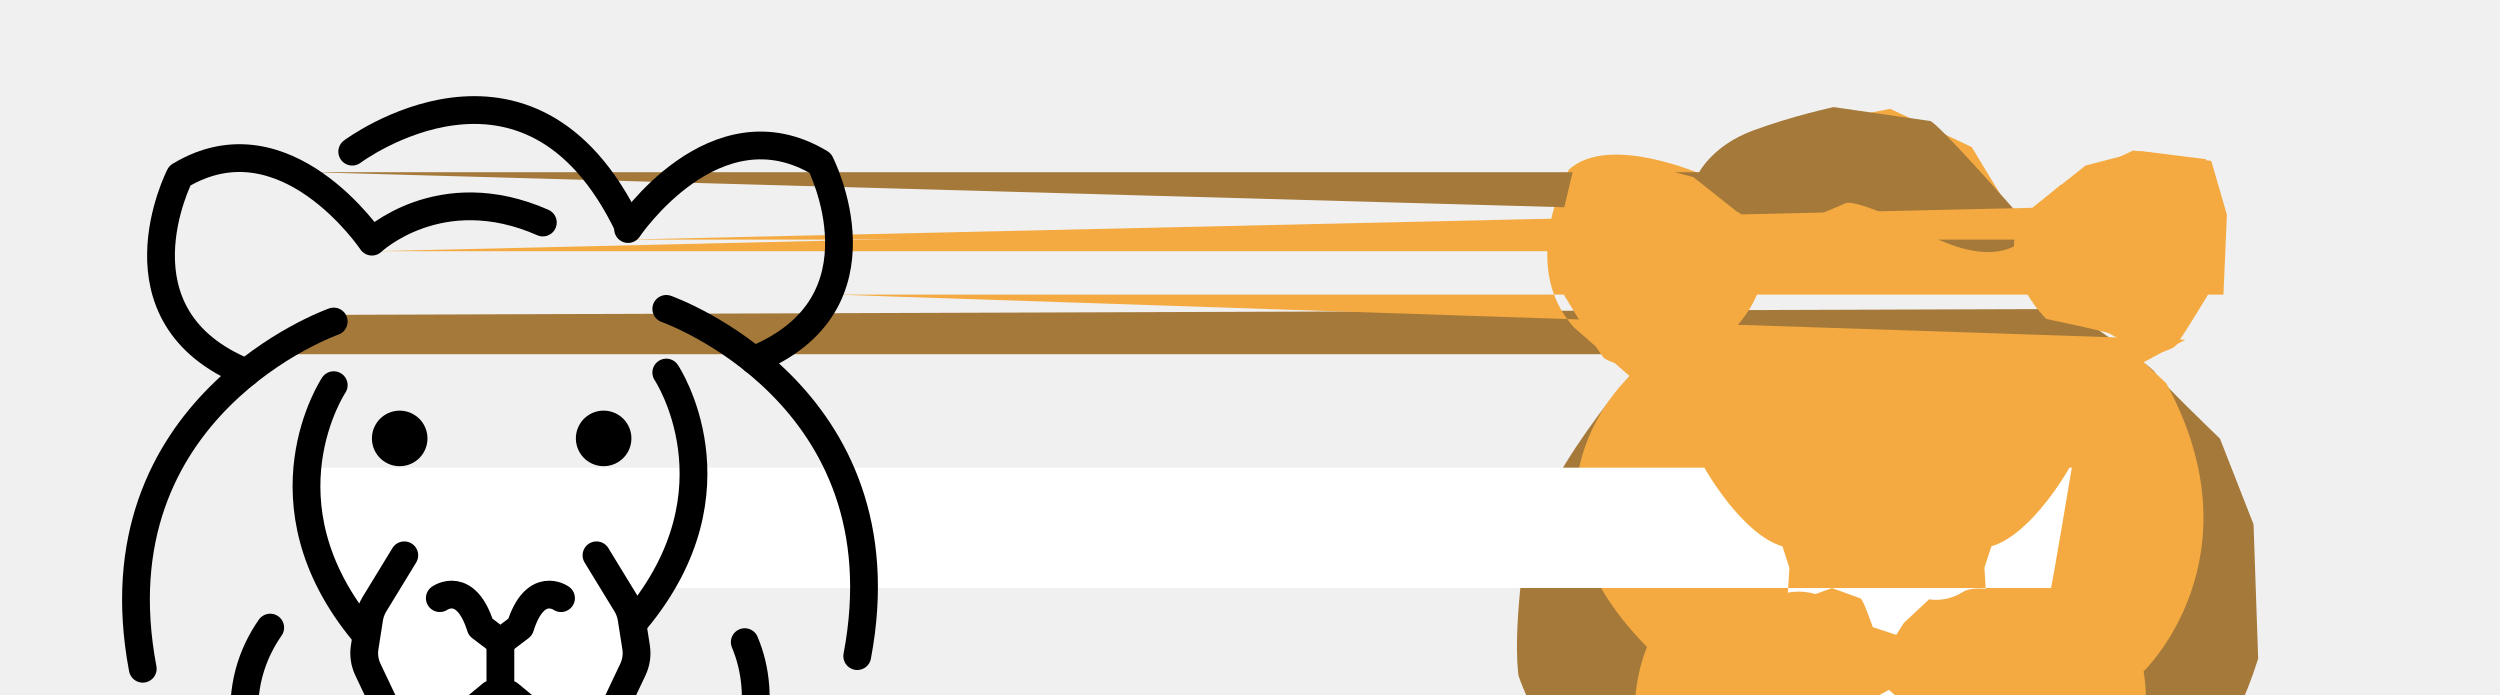
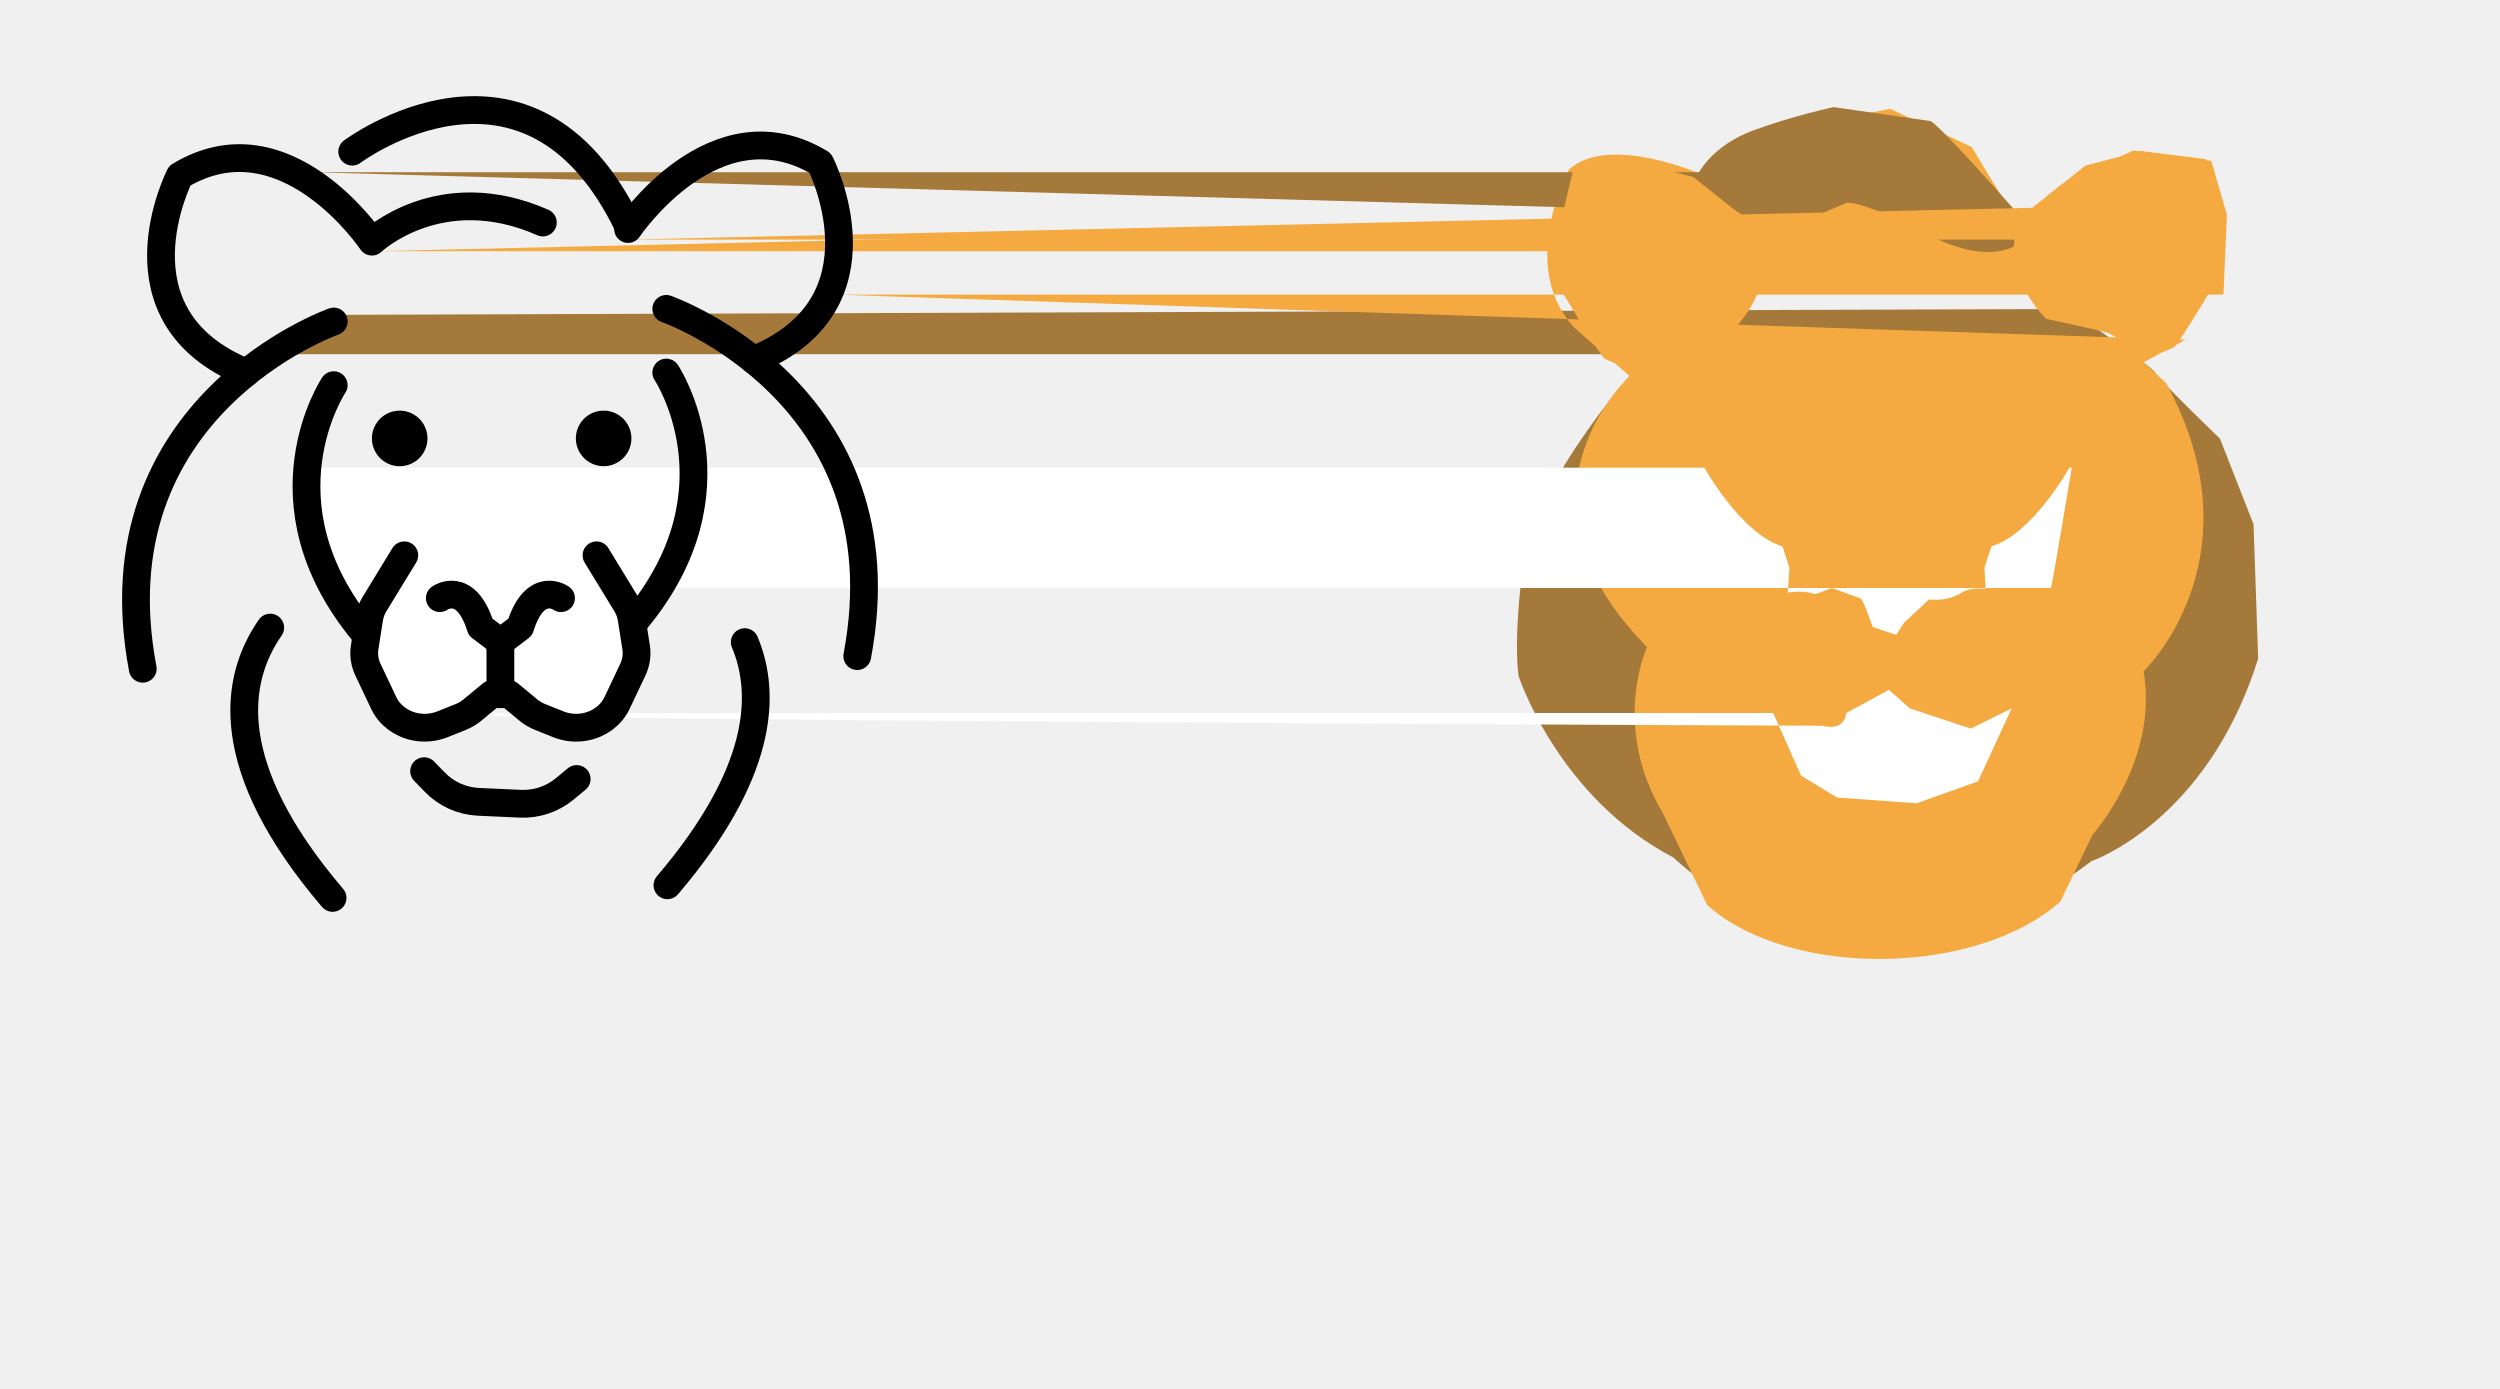
- <svg xmlns="http://www.w3.org/2000/svg" id="emoji" viewBox="0 0 180 50">
+ <svg xmlns="http://www.w3.org/2000/svg" id="emoji" viewBox="0 0 180 100">
  <g id="color">
    <path fill="#A57939" d="M118.921,25.502c-0.75,0.25-8.5,9.333-9.25,15.083s-0.333,8.083-0.333,8.083 s2.833,8.75,11.167,13.083c0,0,13.083,13.167,30.083,0.25c0,0,8.333-2.833,12-14.583l-0.333-9.667l-2.417-6.167 c0,0-4.5-4.333-4.667-4.75c-0.167-0.417-5.417-4-5.417-4l-1.917-0.583L23.921,22.669L18.921,25.502z" stroke="none" />
    <path fill="#F4AA41" d="M160.088,21.21l0.25-5.75l-1.125-3.875l-5.625-0.75l-5.25,2.5l-3.125,2.625l-3.25-5.375l-5.875-2.75 l-10.125,2l-1.125,0.25c0,0-2.375,1.75-2.25,2.5c0,0-6.75-3-9.625-0.375c0,0-3.75,6.875,0.375,11.375l4,3.5 c0,0-9.5,8.625,1.25,19.5c0,0-2.62,5.621,1.113,11.917l3.221,6.666c6,5.333,19.417,5.083,25.417-0.25l2.325-4.813 c0.915-1.083,4.665-5.941,3.675-11.77c0,0,8.5-8.125,1.625-20.75l-1.625-1.5l3-1.625L60.088,21.21z" stroke="none" />
    <path fill="#A57939" d="M122.338,12.398c0,0,1-1.938,3.875-3s5.812-1.688,5.812-1.688s6.438,0.938,6.938,1 s6,6.312,6,6.312l0.438,2.438c0,0-1.812,1.875-6.562-0.562s-5.812-2.375-6-2.25c-0.188,0.125-5.625,2.312-5.625,2.312 l-2.062-1.688L22.338,12.398z" stroke="none" />
    <path fill="#FFFFFF" d="M147.671,42.336c0.083-0.208,1.5-8.667,1.5-8.667h-0.167c0,0-2.667,4.792-5.625,5.667l-0.5,1.542 l0.094,1.518c-0.626-0.062-1.26-0.024-1.698,0.253c-1.188,0.75-2.375,0.5-2.375,0.5l-1.812,1.688l-0.562,0.875 l-1.688-0.562c0,0-0.688-2-0.875-2.062c-0.188-0.062-2.062-0.75-2.062-0.75l-1.188,0.438 c0,0-0.957-0.322-1.986-0.102l0.111-1.794l-0.5-1.542c-2.958-0.875-5.625-5.667-5.625-5.667H22.546 c0,0,1.417,8.458,1.5,8.667c0.064,0.161,1.709,1.803,2.461,2.549c-0.715,2.222,0.205,4.639,0.205,4.639l2.25,2.812 l5.25-0.75l1.938-1.562l1.812,0.938l3.938,1.5l2.5-1.312c0,0,1.688-4.5,1.75-4.688 c0.033-0.098-0.259-1.067-0.545-1.969C46.425,43.673,47.617,42.472,47.671,42.336z" stroke="none" />
    <path fill="#f4aa41" d="M127.046,18.085c0,0,0.458,2.875-2.292,5.708c0,0-4.333,0.917-4.542,1.042 c-0.208,0.125-2.333,1.333-2.667,1.5c-0.333,0.167-1.708-0.292-2.042-0.542s-3.458-5.5-3.458-5.5l0.167-3.625 l1.042-4.375l4.667-0.583l4,1.042l3.833,3.042L27.046,18.085z" stroke="none" />
    <path fill="#f4aa41" d="M145.033,17.252c0,0-0.458,2.875,2.292,5.708c0,0,4.333,0.917,4.542,1.042 c0.208,0.125,2.333,1.333,2.667,1.5s1.708-0.292,2.042-0.542c0.333-0.25,3.458-5.5,3.458-5.5l-0.167-3.625 l-1.042-4.375l-4.667-0.583l-4,1.042l-3.833,3.042L45.033,17.252z" stroke="none" />
    <path fill="#FFFFFF" d="M127.671,51.336l2,4.5l2.583,1.583l5.75,0.417l4.417-1.583l2.417-5.25l-2.938,1.458l-4.396-1.458 l-1.5-1.333l-3.083,1.667c0,0,0,1.333-1.75,0.917C29.421,51.836,27.671,51.336,27.671,51.336z" stroke="none" />
  </g>
  <g id="hair" />
  <g id="skin" />
  <g id="skin-shadow" />
  <g id="line">
    <ellipse transform="matrix(0.5156 -0.8568 0.8568 0.5156 -13.1061 39.9485)" cx="28.778" cy="31.566" rx="2" ry="2" fill="#000000" stroke="none" />
    <ellipse transform="matrix(0.8568 -0.5156 0.5156 0.8568 -10.0526 26.9285)" cx="43.463" cy="31.566" rx="2" ry="2" fill="#000000" stroke="none" />
    <path fill="none" stroke="#000000" stroke-width="2" stroke-linecap="round" stroke-linejoin="round" stroke-miterlimit="10" d="M40.393,43.066c0,0-1.871-1.333-2.939,2.083l-1.425,1.083l-1.425-1.083c-1.069-3.417-2.939-2.083-2.939-2.083" />
    <path fill="none" stroke="#000000" stroke-width="2" stroke-linecap="round" stroke-linejoin="round" stroke-miterlimit="10" d="M42.947,39.982l2.148,3.519c0.194,0.318,0.323,0.666,0.379,1.027l0.326,2.078c0.086,0.545,0.004,1.102-0.235,1.607 l-1.14,2.407c-0.417,0.88-1.272,1.52-2.292,1.714l0,0c-0.647,0.123-1.321,0.06-1.927-0.183l-1.302-0.52 c-0.317-0.127-0.611-0.3-0.868-0.513l-1.375-1.137h-1.266l-1.375,1.137c-0.258,0.213-0.55,0.386-0.868,0.513 l-1.302,0.52c-0.607,0.242-1.28,0.306-1.927,0.183h0c-1.021-0.195-1.876-0.834-2.292-1.714l-1.14-2.407 c-0.239-0.505-0.321-1.061-0.235-1.607l0.326-2.078c0.057-0.361,0.185-0.709,0.379-1.027l2.148-3.519" />
    <line fill="none" stroke="#000000" stroke-width="2" stroke-linecap="round" stroke-linejoin="round" stroke-miterlimit="10" x1="36.028" y1="46.232" x2="36.028" y2="48.982" />
    <path fill="none" stroke="#000000" stroke-width="2" stroke-linecap="round" stroke-linejoin="round" stroke-miterlimit="10" d="M30.537,55.524l0.771,0.794c0.83,0.855,1.954,1.361,3.145,1.414l3.017,0.136 c1.158,0.052,2.293-0.328,3.187-1.066l0.864-0.714" />
    <path fill="none" stroke="#000000" stroke-width="2" stroke-linecap="round" stroke-linejoin="round" stroke-miterlimit="10" d="M17.739,26.829c-9.998-4.04-4.794-14.18-4.794-14.18c7.583-4.583,13.833,4.75,13.833,4.75 s4.886-4.647,12.306-1.378" />
    <path fill="none" stroke="#000000" stroke-width="2" stroke-linecap="round" stroke-linejoin="round" stroke-miterlimit="10" d="M24.028,23.149c0,0-17.333,6.083-13.75,25" />
    <path fill="none" stroke="#000000" stroke-width="2" stroke-linecap="round" stroke-linejoin="round" stroke-miterlimit="10" d="M19.456,45.187c-2.601,3.74-3.585,9.99,4.489,19.462" />
    <path fill="none" stroke="#000000" stroke-width="2" stroke-linecap="round" stroke-linejoin="round" stroke-miterlimit="10" d="M24.028,27.732c0,0-5.612,8.411,2.153,17.789" />
    <path fill="none" stroke="#000000" stroke-width="2" stroke-linecap="round" stroke-linejoin="round" stroke-miterlimit="10" d="M25.36,10.919c0,0,12.705-9.5,19.862,5.333" />
    <path fill="none" stroke="#000000" stroke-width="2" stroke-linecap="round" stroke-linejoin="round" stroke-miterlimit="10" d="M45.222,16.49c0,0,6.25-9.333,13.833-4.75c0,0,5.204,10.14-4.794,14.18" />
    <path fill="none" stroke="#000000" stroke-width="2" stroke-linecap="round" stroke-linejoin="round" stroke-miterlimit="10" d="M47.972,22.24c0,0,17.333,6.083,13.75,25" />
    <path fill="none" stroke="#000000" stroke-width="2" stroke-linecap="round" stroke-linejoin="round" stroke-miterlimit="10" d="M53.623,46.234c1.607,3.832,1.235,9.525-5.568,17.506" />
    <path fill="none" stroke="#000000" stroke-width="2" stroke-linecap="round" stroke-linejoin="round" stroke-miterlimit="10" d="M47.972,26.824c0,0,5.612,8.411-2.153,17.789" />
  </g>
</svg>
